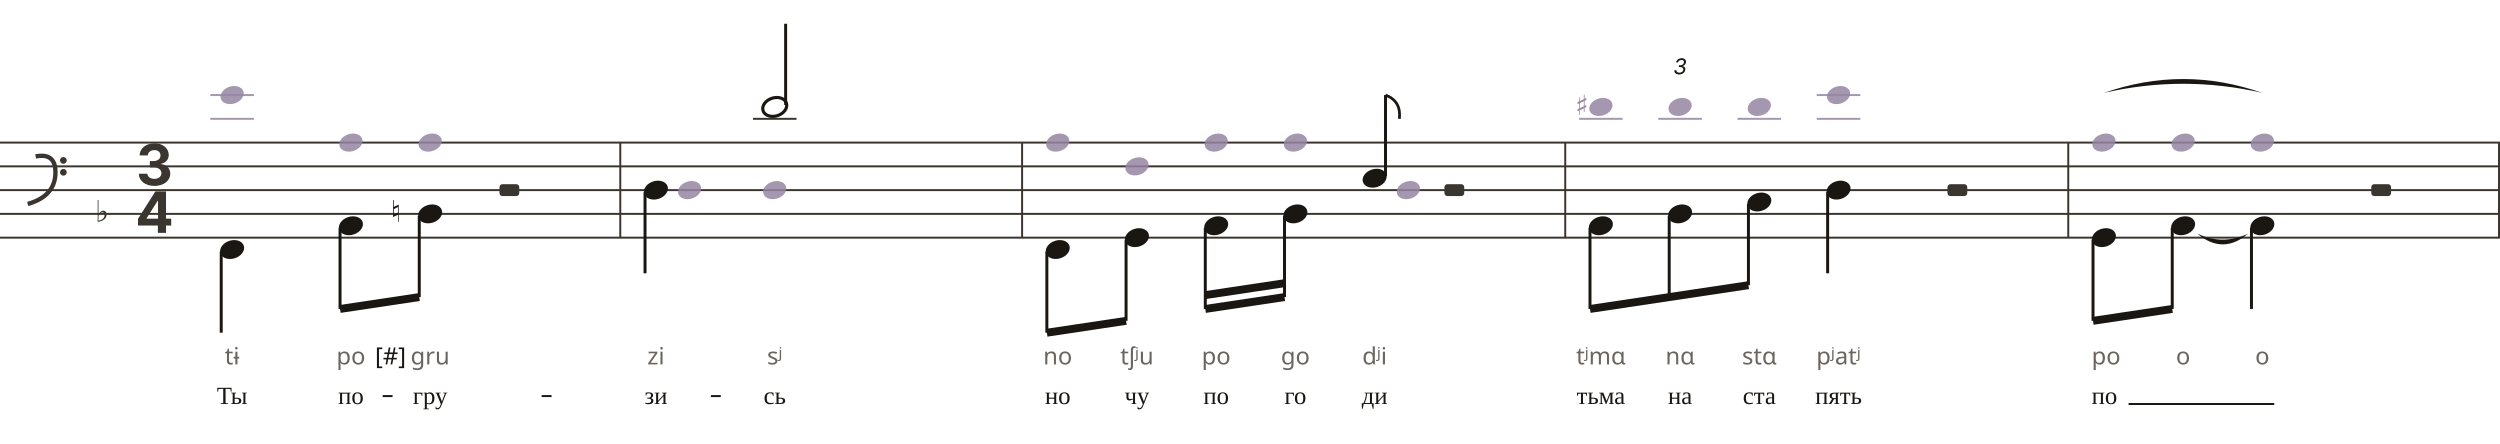
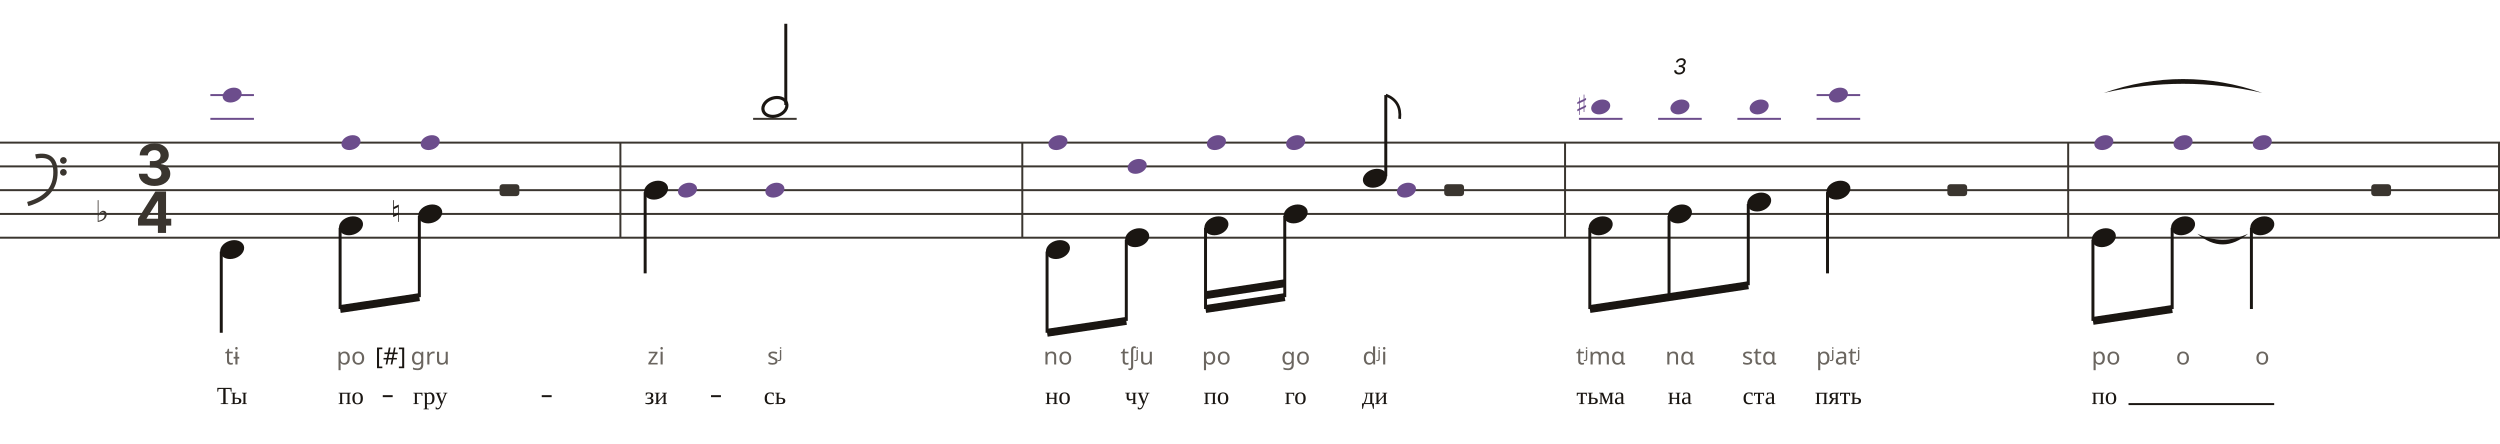
- <svg xmlns="http://www.w3.org/2000/svg" viewBox="0 0 1262.35 224" font-family="'Source Sans 3', system-ui, -apple-system, 'Segoe UI', sans-serif">
-   <line x1="0" y1="72" x2="1262.35" y2="72" stroke="#3a352f" stroke-width="1" />
-   <line x1="0" y1="84" x2="1262.35" y2="84" stroke="#3a352f" stroke-width="1" />
-   <line x1="0" y1="96" x2="1262.35" y2="96" stroke="#3a352f" stroke-width="1" />
-   <line x1="0" y1="108" x2="1262.35" y2="108" stroke="#3a352f" stroke-width="1" />
-   <line x1="0" y1="120" x2="1262.35" y2="120" stroke="#3a352f" stroke-width="1" />
+ <svg xmlns="http://www.w3.org/2000/svg" viewBox="0 0 1262.1 224" font-family="'Source Sans 3', system-ui, -apple-system, 'Segoe UI', sans-serif">
+   <line x1="0" y1="72" x2="1262.1" y2="72" stroke="#3a352f" stroke-width="1" />
+   <line x1="0" y1="84" x2="1262.1" y2="84" stroke="#3a352f" stroke-width="1" />
+   <line x1="0" y1="96" x2="1262.1" y2="96" stroke="#3a352f" stroke-width="1" />
+   <line x1="0" y1="108" x2="1262.1" y2="108" stroke="#3a352f" stroke-width="1" />
+   <line x1="0" y1="120" x2="1262.1" y2="120" stroke="#3a352f" stroke-width="1" />
  <g data-clef="bass">
    <g transform="translate(-22,0)">
      <path d="M40 79 q10 -2 10 8 q0 12 -14 16" fill="none" stroke="#3a352f" stroke-width="2.2" />
      <circle cx="54" cy="81" r="1.7" fill="#3a352f" />
      <circle cx="54" cy="87" r="1.7" fill="#3a352f" />
    </g>
  </g>
  <text data-key-signature="" x="48" y="112" font-size="15" fill="#3a352f">♭</text>
  <g data-meter="3/4">
    <text x="78" y="93.6" text-anchor="middle" font-size="28.8" font-weight="bold" fill="#3a352f">3</text>
    <text x="78" y="117.6" text-anchor="middle" font-size="28.8" font-weight="bold" fill="#3a352f">4</text>
  </g>
  <g data-event-id="n1" pointer-events="none">
    <rect data-hit="n1" x="97.2" y="30" width="50" height="132" fill="transparent" pointer-events="all" cursor="pointer" />
-     <line data-analysis="turning-ledger" x1="106.2" y1="60" x2="128.2" y2="60" stroke="#9585A2" stroke-width="1" opacity="0.85" />
-     <line data-analysis="turning-ledger" x1="106.2" y1="48" x2="128.2" y2="48" stroke="#9585A2" stroke-width="1" opacity="0.85" />
-     <ellipse data-analysis="turning-notehead" cx="117.2" cy="48" rx="6" ry="4.4" fill="#9585A2" opacity="0.85" transform="rotate(-18 117.2 48)" />
+     <line data-analysis="turning-ledger" x1="106.2" y1="60" x2="128.2" y2="60" stroke="#6C4D8C" stroke-width="1" />
+     <line data-analysis="turning-ledger" x1="106.2" y1="48" x2="128.2" y2="48" stroke="#6C4D8C" stroke-width="1" />
+     <ellipse data-analysis="turning-notehead" cx="117.2" cy="48" rx="4.92" ry="3.61" fill="#6C4D8C" transform="rotate(-18 117.2 48)" />
    <ellipse cx="117.2" cy="126" rx="6.2" ry="4.6" fill="#1a1612" transform="rotate(-18 117.2 126)" />
    <line x1="111.7" y1="127" x2="111.7" y2="168" stroke="#1a1612" stroke-width="1.5" />
  </g>
  <g data-event-id="n2" pointer-events="none">
    <rect data-hit="n2" x="147.2" y="30" width="50" height="132" fill="transparent" pointer-events="all" cursor="pointer" />
-     <ellipse data-analysis="turning-notehead" cx="177.2" cy="72" rx="6" ry="4.4" fill="#9585A2" opacity="0.85" transform="rotate(-18 177.2 72)" />
+     <ellipse data-analysis="turning-notehead" cx="177.2" cy="72" rx="4.92" ry="3.61" fill="#6C4D8C" transform="rotate(-18 177.2 72)" />
    <ellipse cx="177.2" cy="114" rx="6.2" ry="4.6" fill="#1a1612" transform="rotate(-18 177.2 114)" />
    <line x1="171.7" y1="115" x2="171.7" y2="156" stroke="#1a1612" stroke-width="1.5" />
  </g>
  <text data-of-event="n3" x="197.2" y="112" font-size="15" fill="#1a1612">♮</text>
  <g data-event-id="n3" pointer-events="none">
    <rect data-hit="n3" x="197.2" y="30" width="40" height="132" fill="transparent" pointer-events="all" cursor="pointer" />
-     <ellipse data-analysis="turning-notehead" cx="217.2" cy="72" rx="6" ry="4.4" fill="#9585A2" opacity="0.85" transform="rotate(-18 217.2 72)" />
+     <ellipse data-analysis="turning-notehead" cx="217.2" cy="72" rx="4.92" ry="3.61" fill="#6C4D8C" transform="rotate(-18 217.2 72)" />
    <ellipse cx="217.2" cy="108" rx="6.2" ry="4.6" fill="#1a1612" transform="rotate(-18 217.2 108)" />
    <line x1="211.7" y1="109" x2="211.7" y2="150" stroke="#1a1612" stroke-width="1.5" />
  </g>
  <g pointer-events="none">
    <rect data-hit="n4" x="237.2" y="30" width="57" height="132" fill="transparent" pointer-events="all" cursor="pointer" />
    <rect x="252.2" y="93" width="10" height="6" rx="1.5" fill="#3a352f" />
  </g>
  <line x1="313.2" y1="72" x2="313.2" y2="120" stroke="#3a352f" stroke-width="1" />
  <g data-event-id="n5" pointer-events="none">
    <rect data-hit="n5" x="294.2" y="30" width="67" height="132" fill="transparent" pointer-events="all" cursor="pointer" />
-     <ellipse data-analysis="turning-notehead" cx="348.2" cy="96" rx="6" ry="4.4" fill="#9585A2" opacity="0.85" transform="rotate(-18 348.2 96)" />
+     <ellipse data-analysis="turning-notehead" cx="347.08" cy="96" rx="4.92" ry="3.61" fill="#6C4D8C" transform="rotate(-18 347.08 96)" />
    <ellipse cx="331.2" cy="96" rx="6.2" ry="4.6" fill="#1a1612" transform="rotate(-18 331.2 96)" />
    <line x1="325.7" y1="97" x2="325.7" y2="138" stroke="#1a1612" stroke-width="1.5" />
  </g>
  <line x1="380.2" y1="60" x2="402.2" y2="60" stroke="#3a352f" stroke-width="1" />
  <g data-event-id="n6" pointer-events="none">
    <rect data-hit="n6" x="361.2" y="30" width="101.45" height="132" fill="transparent" pointer-events="all" cursor="pointer" />
-     <ellipse data-analysis="turning-notehead" cx="391.2" cy="96" rx="6" ry="4.4" fill="#9585A2" opacity="0.85" transform="rotate(-18 391.2 96)" />
+     <ellipse data-analysis="turning-notehead" cx="391.2" cy="96" rx="4.92" ry="3.61" fill="#6C4D8C" transform="rotate(-18 391.2 96)" />
    <ellipse cx="391.2" cy="54" rx="6.2" ry="4.6" fill="none" stroke="#1a1612" stroke-width="1.6" transform="rotate(-18 391.2 54)" />
    <line x1="396.7" y1="53" x2="396.7" y2="12" stroke="#1a1612" stroke-width="1.5" />
  </g>
  <line x1="516.1" y1="72" x2="516.1" y2="120" stroke="#3a352f" stroke-width="1" />
  <g data-event-id="n7" pointer-events="none">
    <rect data-hit="n7" x="462.65" y="30" width="91.45" height="132" fill="transparent" pointer-events="all" cursor="pointer" />
-     <ellipse data-analysis="turning-notehead" cx="534.1" cy="72" rx="6" ry="4.4" fill="#9585A2" opacity="0.85" transform="rotate(-18 534.1 72)" />
+     <ellipse data-analysis="turning-notehead" cx="534.1" cy="72" rx="4.92" ry="3.61" fill="#6C4D8C" transform="rotate(-18 534.1 72)" />
    <ellipse cx="534.1" cy="126" rx="6.2" ry="4.6" fill="#1a1612" transform="rotate(-18 534.1 126)" />
    <line x1="528.6" y1="127" x2="528.6" y2="168" stroke="#1a1612" stroke-width="1.5" />
  </g>
  <g data-event-id="n8" pointer-events="none">
    <rect data-hit="n8" x="554.1" y="30" width="40" height="132" fill="transparent" pointer-events="all" cursor="pointer" />
-     <ellipse data-analysis="turning-notehead" cx="574.1" cy="84" rx="6" ry="4.4" fill="#9585A2" opacity="0.85" transform="rotate(-18 574.1 84)" />
+     <ellipse data-analysis="turning-notehead" cx="574.1" cy="84" rx="4.92" ry="3.61" fill="#6C4D8C" transform="rotate(-18 574.1 84)" />
    <ellipse cx="574.1" cy="120" rx="6.2" ry="4.6" fill="#1a1612" transform="rotate(-18 574.1 120)" />
    <line x1="568.6" y1="121" x2="568.6" y2="162" stroke="#1a1612" stroke-width="1.5" />
  </g>
  <g data-event-id="n9" pointer-events="none">
    <rect data-hit="n9" x="594.1" y="30" width="40" height="132" fill="transparent" pointer-events="all" cursor="pointer" />
-     <ellipse data-analysis="turning-notehead" cx="614.1" cy="72" rx="6" ry="4.4" fill="#9585A2" opacity="0.85" transform="rotate(-18 614.1 72)" />
+     <ellipse data-analysis="turning-notehead" cx="614.1" cy="72" rx="4.92" ry="3.61" fill="#6C4D8C" transform="rotate(-18 614.1 72)" />
    <ellipse cx="614.1" cy="114" rx="6.2" ry="4.6" fill="#1a1612" transform="rotate(-18 614.1 114)" />
    <line x1="608.6" y1="115" x2="608.6" y2="156" stroke="#1a1612" stroke-width="1.5" />
  </g>
  <g data-event-id="n10" pointer-events="none">
    <rect data-hit="n10" x="634.1" y="30" width="40" height="132" fill="transparent" pointer-events="all" cursor="pointer" />
-     <ellipse data-analysis="turning-notehead" cx="654.1" cy="72" rx="6" ry="4.4" fill="#9585A2" opacity="0.85" transform="rotate(-18 654.1 72)" />
+     <ellipse data-analysis="turning-notehead" cx="654.1" cy="72" rx="4.92" ry="3.61" fill="#6C4D8C" transform="rotate(-18 654.1 72)" />
    <ellipse cx="654.1" cy="108" rx="6.2" ry="4.6" fill="#1a1612" transform="rotate(-18 654.1 108)" />
    <line x1="648.6" y1="109" x2="648.6" y2="150" stroke="#1a1612" stroke-width="1.5" />
  </g>
  <g data-event-id="n11" pointer-events="none">
-     <rect data-hit="n11" x="674.1" y="30" width="40.13" height="132" fill="transparent" pointer-events="all" cursor="pointer" />
-     <ellipse data-analysis="turning-notehead" cx="711.15" cy="96" rx="6" ry="4.4" fill="#9585A2" opacity="0.85" transform="rotate(-18 711.15 96)" />
+     <rect data-hit="n11" x="674.1" y="30" width="40" height="132" fill="transparent" pointer-events="all" cursor="pointer" />
+     <ellipse data-analysis="turning-notehead" cx="710.03" cy="96" rx="4.92" ry="3.61" fill="#6C4D8C" transform="rotate(-18 710.03 96)" />
    <ellipse cx="694.1" cy="90" rx="6.2" ry="4.6" fill="#1a1612" transform="rotate(-18 694.1 90)" />
    <line x1="699.6" y1="89" x2="699.6" y2="48" stroke="#1a1612" stroke-width="1.5" />
    <path d="M699.6 48 q8 3 7 12" fill="none" stroke="#1a1612" stroke-width="1.4" />
  </g>
  <g pointer-events="none">
-     <rect data-hit="n12" x="714.23" y="30" width="57.13" height="132" fill="transparent" pointer-events="all" cursor="pointer" />
-     <rect x="729.35" y="93" width="10" height="6" rx="1.5" fill="#3a352f" />
-   </g>
-   <line x1="790.35" y1="72" x2="790.35" y2="120" stroke="#3a352f" stroke-width="1" />
+     <rect data-hit="n12" x="714.1" y="30" width="57" height="132" fill="transparent" pointer-events="all" cursor="pointer" />
+     <rect x="729.1" y="93" width="10" height="6" rx="1.5" fill="#3a352f" />
+   </g>
+   <line x1="790.1" y1="72" x2="790.1" y2="120" stroke="#3a352f" stroke-width="1" />
  <g data-event-id="n13" pointer-events="none">
-     <rect data-hit="n13" x="771.35" y="30" width="57" height="132" fill="transparent" pointer-events="all" cursor="pointer" />
-     <line data-analysis="turning-ledger" x1="797.35" y1="60" x2="819.35" y2="60" stroke="#9585A2" stroke-width="1" opacity="0.85" />
-     <text data-analysis="turning-accidental" x="795.35" y="58" font-size="14" fill="#9585A2">♯</text>
-     <ellipse data-analysis="turning-notehead" cx="808.35" cy="54" rx="6" ry="4.4" fill="#9585A2" opacity="0.85" transform="rotate(-18 808.35 54)" />
-     <ellipse cx="808.35" cy="114" rx="6.2" ry="4.6" fill="#1a1612" transform="rotate(-18 808.35 114)" />
-     <line x1="802.85" y1="115" x2="802.85" y2="156" stroke="#1a1612" stroke-width="1.5" />
+     <rect data-hit="n13" x="771.1" y="30" width="57" height="132" fill="transparent" pointer-events="all" cursor="pointer" />
+     <line data-analysis="turning-ledger" x1="797.1" y1="60" x2="819.1" y2="60" stroke="#6C4D8C" stroke-width="1" />
+     <text data-analysis="turning-accidental" x="795.1" y="58" font-size="14" fill="#6C4D8C">♯</text>
+     <ellipse data-analysis="turning-notehead" cx="808.1" cy="54" rx="4.92" ry="3.61" fill="#6C4D8C" transform="rotate(-18 808.1 54)" />
+     <ellipse cx="808.1" cy="114" rx="6.2" ry="4.6" fill="#1a1612" transform="rotate(-18 808.1 114)" />
+     <line x1="802.6" y1="115" x2="802.6" y2="156" stroke="#1a1612" stroke-width="1.5" />
  </g>
  <g data-event-id="n14" pointer-events="none">
-     <rect data-hit="n14" x="828.35" y="30" width="40" height="132" fill="transparent" pointer-events="all" cursor="pointer" />
-     <line data-analysis="turning-ledger" x1="837.35" y1="60" x2="859.35" y2="60" stroke="#9585A2" stroke-width="1" opacity="0.85" />
-     <ellipse data-analysis="turning-notehead" cx="848.35" cy="54" rx="6" ry="4.4" fill="#9585A2" opacity="0.85" transform="rotate(-18 848.35 54)" />
-     <ellipse cx="848.35" cy="108" rx="6.2" ry="4.6" fill="#1a1612" transform="rotate(-18 848.35 108)" />
-     <line x1="842.85" y1="109" x2="842.85" y2="150" stroke="#1a1612" stroke-width="1.5" />
+     <rect data-hit="n14" x="828.1" y="30" width="40" height="132" fill="transparent" pointer-events="all" cursor="pointer" />
+     <line data-analysis="turning-ledger" x1="837.1" y1="60" x2="859.1" y2="60" stroke="#6C4D8C" stroke-width="1" />
+     <ellipse data-analysis="turning-notehead" cx="848.1" cy="54" rx="4.92" ry="3.61" fill="#6C4D8C" transform="rotate(-18 848.1 54)" />
+     <ellipse cx="848.1" cy="108" rx="6.2" ry="4.6" fill="#1a1612" transform="rotate(-18 848.1 108)" />
+     <line x1="842.6" y1="109" x2="842.6" y2="150" stroke="#1a1612" stroke-width="1.5" />
  </g>
  <g data-event-id="n15" pointer-events="none">
-     <rect data-hit="n15" x="868.35" y="30" width="40" height="132" fill="transparent" pointer-events="all" cursor="pointer" />
-     <line data-analysis="turning-ledger" x1="877.35" y1="60" x2="899.35" y2="60" stroke="#9585A2" stroke-width="1" opacity="0.85" />
-     <ellipse data-analysis="turning-notehead" cx="888.35" cy="54" rx="6" ry="4.4" fill="#9585A2" opacity="0.85" transform="rotate(-18 888.35 54)" />
-     <ellipse cx="888.35" cy="102" rx="6.2" ry="4.6" fill="#1a1612" transform="rotate(-18 888.35 102)" />
-     <line x1="882.85" y1="103" x2="882.85" y2="144" stroke="#1a1612" stroke-width="1.5" />
+     <rect data-hit="n15" x="868.1" y="30" width="40" height="132" fill="transparent" pointer-events="all" cursor="pointer" />
+     <line data-analysis="turning-ledger" x1="877.1" y1="60" x2="899.1" y2="60" stroke="#6C4D8C" stroke-width="1" />
+     <ellipse data-analysis="turning-notehead" cx="888.1" cy="54" rx="4.92" ry="3.61" fill="#6C4D8C" transform="rotate(-18 888.1 54)" />
+     <ellipse cx="888.1" cy="102" rx="6.2" ry="4.6" fill="#1a1612" transform="rotate(-18 888.1 102)" />
+     <line x1="882.6" y1="103" x2="882.6" y2="144" stroke="#1a1612" stroke-width="1.5" />
  </g>
  <g data-event-id="n16" pointer-events="none">
-     <rect data-hit="n16" x="908.35" y="30" width="50" height="132" fill="transparent" pointer-events="all" cursor="pointer" />
-     <line data-analysis="turning-ledger" x1="917.35" y1="60" x2="939.35" y2="60" stroke="#9585A2" stroke-width="1" opacity="0.85" />
-     <line data-analysis="turning-ledger" x1="917.35" y1="48" x2="939.35" y2="48" stroke="#9585A2" stroke-width="1" opacity="0.85" />
-     <ellipse data-analysis="turning-notehead" cx="928.35" cy="48" rx="6" ry="4.4" fill="#9585A2" opacity="0.85" transform="rotate(-18 928.35 48)" />
-     <ellipse cx="928.35" cy="96" rx="6.2" ry="4.6" fill="#1a1612" transform="rotate(-18 928.35 96)" />
-     <line x1="922.85" y1="97" x2="922.85" y2="138" stroke="#1a1612" stroke-width="1.5" />
-   </g>
-   <g pointer-events="none">
-     <rect data-hit="n17" x="958.35" y="30" width="67" height="132" fill="transparent" pointer-events="all" cursor="pointer" />
-     <rect x="983.35" y="93" width="10" height="6" rx="1.5" fill="#3a352f" />
-   </g>
-   <line x1="1044.35" y1="72" x2="1044.35" y2="120" stroke="#3a352f" stroke-width="1" />
+     <rect data-hit="n16" x="908.1" y="30" width="50" height="132" fill="transparent" pointer-events="all" cursor="pointer" />
+     <line data-analysis="turning-ledger" x1="917.1" y1="60" x2="939.1" y2="60" stroke="#6C4D8C" stroke-width="1" />
+     <line data-analysis="turning-ledger" x1="917.1" y1="48" x2="939.1" y2="48" stroke="#6C4D8C" stroke-width="1" />
+     <ellipse data-analysis="turning-notehead" cx="928.1" cy="48" rx="4.92" ry="3.61" fill="#6C4D8C" transform="rotate(-18 928.1 48)" />
+     <ellipse cx="928.1" cy="96" rx="6.2" ry="4.6" fill="#1a1612" transform="rotate(-18 928.1 96)" />
+     <line x1="922.6" y1="97" x2="922.6" y2="138" stroke="#1a1612" stroke-width="1.5" />
+   </g>
+   <g pointer-events="none">
+     <rect data-hit="n17" x="958.1" y="30" width="67" height="132" fill="transparent" pointer-events="all" cursor="pointer" />
+     <rect x="983.1" y="93" width="10" height="6" rx="1.5" fill="#3a352f" />
+   </g>
+   <line x1="1044.1" y1="72" x2="1044.1" y2="120" stroke="#3a352f" stroke-width="1" />
  <g data-event-id="n18" pointer-events="none">
-     <rect data-hit="n18" x="1025.35" y="30" width="57" height="132" fill="transparent" pointer-events="all" cursor="pointer" />
-     <ellipse data-analysis="turning-notehead" cx="1062.35" cy="72" rx="6" ry="4.4" fill="#9585A2" opacity="0.85" transform="rotate(-18 1062.35 72)" />
-     <ellipse cx="1062.35" cy="120" rx="6.2" ry="4.6" fill="#1a1612" transform="rotate(-18 1062.35 120)" />
-     <line x1="1056.85" y1="121" x2="1056.85" y2="162" stroke="#1a1612" stroke-width="1.5" />
+     <rect data-hit="n18" x="1025.1" y="30" width="57" height="132" fill="transparent" pointer-events="all" cursor="pointer" />
+     <ellipse data-analysis="turning-notehead" cx="1062.1" cy="72" rx="4.92" ry="3.61" fill="#6C4D8C" transform="rotate(-18 1062.1 72)" />
+     <ellipse cx="1062.1" cy="120" rx="6.2" ry="4.6" fill="#1a1612" transform="rotate(-18 1062.1 120)" />
+     <line x1="1056.6" y1="121" x2="1056.6" y2="162" stroke="#1a1612" stroke-width="1.5" />
  </g>
  <g data-event-id="n19" pointer-events="none">
-     <rect data-hit="n19" x="1082.35" y="30" width="40" height="132" fill="transparent" pointer-events="all" cursor="pointer" />
-     <ellipse data-analysis="turning-notehead" cx="1102.35" cy="72" rx="6" ry="4.4" fill="#9585A2" opacity="0.85" transform="rotate(-18 1102.35 72)" />
-     <ellipse cx="1102.35" cy="114" rx="6.2" ry="4.6" fill="#1a1612" transform="rotate(-18 1102.35 114)" />
-     <line x1="1096.85" y1="115" x2="1096.85" y2="156" stroke="#1a1612" stroke-width="1.5" />
+     <rect data-hit="n19" x="1082.1" y="30" width="40" height="132" fill="transparent" pointer-events="all" cursor="pointer" />
+     <ellipse data-analysis="turning-notehead" cx="1102.1" cy="72" rx="4.92" ry="3.61" fill="#6C4D8C" transform="rotate(-18 1102.1 72)" />
+     <ellipse cx="1102.1" cy="114" rx="6.2" ry="4.6" fill="#1a1612" transform="rotate(-18 1102.1 114)" />
+     <line x1="1096.6" y1="115" x2="1096.6" y2="156" stroke="#1a1612" stroke-width="1.5" />
  </g>
  <g data-event-id="n20" pointer-events="none">
-     <rect data-hit="n20" x="1122.35" y="30" width="50" height="132" fill="transparent" pointer-events="all" cursor="pointer" />
-     <ellipse data-analysis="turning-notehead" cx="1142.35" cy="72" rx="6" ry="4.4" fill="#9585A2" opacity="0.85" transform="rotate(-18 1142.35 72)" />
-     <ellipse cx="1142.35" cy="114" rx="6.2" ry="4.6" fill="#1a1612" transform="rotate(-18 1142.35 114)" />
-     <line x1="1136.85" y1="115" x2="1136.85" y2="156" stroke="#1a1612" stroke-width="1.5" />
-   </g>
-   <g pointer-events="none">
-     <rect data-hit="n21" x="1172.35" y="30" width="50" height="132" fill="transparent" pointer-events="all" cursor="pointer" />
-     <rect x="1197.35" y="93" width="10" height="6" rx="1.5" fill="#3a352f" />
-   </g>
-   <path d="M1109.55 118 Q 1122.35 128.8 1135.15 118 Q 1122.35 124 1109.55 118 Z" fill="#1a1612" data-tie="n19" />
-   <path d="M1062.35 46.91 Q 1102.35 32.91 1142.35 46.91 Q 1102.35 37.71 1062.35 46.91 Z" fill="#1a1612" data-slur="n18" />
+     <rect data-hit="n20" x="1122.1" y="30" width="50" height="132" fill="transparent" pointer-events="all" cursor="pointer" />
+     <ellipse data-analysis="turning-notehead" cx="1142.1" cy="72" rx="4.92" ry="3.61" fill="#6C4D8C" transform="rotate(-18 1142.1 72)" />
+     <ellipse cx="1142.1" cy="114" rx="6.2" ry="4.6" fill="#1a1612" transform="rotate(-18 1142.1 114)" />
+     <line x1="1136.6" y1="115" x2="1136.6" y2="156" stroke="#1a1612" stroke-width="1.5" />
+   </g>
+   <g pointer-events="none">
+     <rect data-hit="n21" x="1172.1" y="30" width="50" height="132" fill="transparent" pointer-events="all" cursor="pointer" />
+     <rect x="1197.1" y="93" width="10" height="6" rx="1.5" fill="#3a352f" />
+   </g>
+   <path d="M1109.3 118 Q 1122.1 128.8 1134.9 118 Q 1122.1 124 1109.3 118 Z" fill="#1a1612" data-tie="n19" />
+   <path d="M1062.1 46.91 Q 1102.1 32.91 1142.1 46.91 Q 1102.1 37.71 1062.1 46.91 Z" fill="#1a1612" data-slur="n18" />
  <text x="117.2" y="204" text-anchor="middle" font-size="12.5" font-family="'Source Serif 4', Georgia, 'Times New Roman', serif" fill="#1a1612">Ты</text>
  <text data-ipa-of="n1" x="117.2" y="184" text-anchor="middle" font-size="12" fill="#6a655f" font-family="'Lato IPA', sans-serif">tɨ</text>
  <text x="177.2" y="204" text-anchor="middle" font-size="12.5" font-family="'Source Serif 4', Georgia, 'Times New Roman', serif" fill="#1a1612">по</text>
  <text data-ipa-of="n2" x="177.2" y="184" text-anchor="middle" font-size="12" fill="#6a655f" font-family="'Lato IPA', sans-serif">po</text>
  <text x="217.2" y="204" text-anchor="middle" font-size="12.5" font-family="'Source Serif 4', Georgia, 'Times New Roman', serif" fill="#1a1612">гру</text>
  <text data-ipa-of="n3" x="217.2" y="184" text-anchor="middle" font-size="12" fill="#6a655f" font-family="'Lato IPA', sans-serif">gru</text>
  <text x="331.2" y="204" text-anchor="middle" font-size="12.5" font-family="'Source Serif 4', Georgia, 'Times New Roman', serif" fill="#1a1612">зи</text>
  <text data-ipa-of="n5" x="331.2" y="184" text-anchor="middle" font-size="12" fill="#6a655f" font-family="'Lato IPA', sans-serif">zi</text>
  <text x="391.2" y="204" text-anchor="middle" font-size="12.5" font-family="'Source Serif 4', Georgia, 'Times New Roman', serif" fill="#1a1612">сь</text>
  <text data-ipa-of="n6" x="391.2" y="184" text-anchor="middle" font-size="12" fill="#6a655f" font-family="'Lato IPA', sans-serif">sʲ</text>
  <text x="534.1" y="204" text-anchor="middle" font-size="12.5" font-family="'Source Serif 4', Georgia, 'Times New Roman', serif" fill="#1a1612">но</text>
  <text data-ipa-of="n7" x="534.1" y="184" text-anchor="middle" font-size="12" fill="#6a655f" font-family="'Lato IPA', sans-serif">no</text>
  <text x="574.1" y="204" text-anchor="middle" font-size="12.5" font-family="'Source Serif 4', Georgia, 'Times New Roman', serif" fill="#1a1612">чу</text>
  <text data-ipa-of="n8" x="574.1" y="184" text-anchor="middle" font-size="12" fill="#6a655f" font-family="'Lato IPA', sans-serif">tʃʲu</text>
  <text x="614.1" y="204" text-anchor="middle" font-size="12.5" font-family="'Source Serif 4', Georgia, 'Times New Roman', serif" fill="#1a1612">по</text>
  <text data-ipa-of="n9" x="614.1" y="184" text-anchor="middle" font-size="12" fill="#6a655f" font-family="'Lato IPA', sans-serif">po</text>
  <text x="654.1" y="204" text-anchor="middle" font-size="12.5" font-family="'Source Serif 4', Georgia, 'Times New Roman', serif" fill="#1a1612">го</text>
  <text data-ipa-of="n10" x="654.1" y="184" text-anchor="middle" font-size="12" fill="#6a655f" font-family="'Lato IPA', sans-serif">go</text>
  <text x="694.1" y="204" text-anchor="middle" font-size="12.5" font-family="'Source Serif 4', Georgia, 'Times New Roman', serif" fill="#1a1612">ди</text>
  <text data-ipa-of="n11" x="694.1" y="184" text-anchor="middle" font-size="12" fill="#6a655f" font-family="'Lato IPA', sans-serif">dʲi</text>
-   <text x="808.35" y="204" text-anchor="middle" font-size="12.5" font-family="'Source Serif 4', Georgia, 'Times New Roman', serif" fill="#1a1612">тьма</text>
-   <text data-ipa-of="n13" x="808.35" y="184" text-anchor="middle" font-size="12" fill="#6a655f" font-family="'Lato IPA', sans-serif">tʲmɑ</text>
-   <text x="848.35" y="204" text-anchor="middle" font-size="12.5" font-family="'Source Serif 4', Georgia, 'Times New Roman', serif" fill="#1a1612">на</text>
-   <text data-ipa-of="n14" x="848.35" y="184" text-anchor="middle" font-size="12" fill="#6a655f" font-family="'Lato IPA', sans-serif">nɑ</text>
-   <text x="888.35" y="204" text-anchor="middle" font-size="12.5" font-family="'Source Serif 4', Georgia, 'Times New Roman', serif" fill="#1a1612">ста</text>
-   <text data-ipa-of="n15" x="888.35" y="184" text-anchor="middle" font-size="12" fill="#6a655f" font-family="'Lato IPA', sans-serif">stɑ</text>
-   <text x="928.35" y="204" text-anchor="middle" font-size="12.5" font-family="'Source Serif 4', Georgia, 'Times New Roman', serif" fill="#1a1612">пять</text>
-   <text data-ipa-of="n16" x="928.35" y="184" text-anchor="middle" font-size="12" fill="#6a655f" font-family="'Lato IPA', sans-serif">pʲatʲ</text>
-   <text x="1056.15" y="204" text-anchor="start" font-size="12.5" font-family="'Source Serif 4', Georgia, 'Times New Roman', serif" fill="#1a1612">по</text>
-   <text data-ipa-of="n18" x="1056.15" y="184" text-anchor="start" font-size="12" fill="#6a655f" font-family="'Lato IPA', sans-serif">po</text>
-   <text data-ipa-of="n19" x="1102.35" y="184" text-anchor="middle" font-size="12" fill="#6a655f" font-family="'Lato IPA', sans-serif">o</text>
-   <text data-ipa-of="n20" x="1142.35" y="184" text-anchor="middle" font-size="12" fill="#6a655f" font-family="'Lato IPA', sans-serif">o</text>
+   <text x="808.1" y="204" text-anchor="middle" font-size="12.5" font-family="'Source Serif 4', Georgia, 'Times New Roman', serif" fill="#1a1612">тьма</text>
+   <text data-ipa-of="n13" x="808.1" y="184" text-anchor="middle" font-size="12" fill="#6a655f" font-family="'Lato IPA', sans-serif">tʲmɑ</text>
+   <text x="848.1" y="204" text-anchor="middle" font-size="12.5" font-family="'Source Serif 4', Georgia, 'Times New Roman', serif" fill="#1a1612">на</text>
+   <text data-ipa-of="n14" x="848.1" y="184" text-anchor="middle" font-size="12" fill="#6a655f" font-family="'Lato IPA', sans-serif">nɑ</text>
+   <text x="888.1" y="204" text-anchor="middle" font-size="12.5" font-family="'Source Serif 4', Georgia, 'Times New Roman', serif" fill="#1a1612">ста</text>
+   <text data-ipa-of="n15" x="888.1" y="184" text-anchor="middle" font-size="12" fill="#6a655f" font-family="'Lato IPA', sans-serif">stɑ</text>
+   <text x="928.1" y="204" text-anchor="middle" font-size="12.5" font-family="'Source Serif 4', Georgia, 'Times New Roman', serif" fill="#1a1612">пять</text>
+   <text data-ipa-of="n16" x="928.1" y="184" text-anchor="middle" font-size="12" fill="#6a655f" font-family="'Lato IPA', sans-serif">pʲatʲ</text>
+   <text x="1055.9" y="204" text-anchor="start" font-size="12.5" font-family="'Source Serif 4', Georgia, 'Times New Roman', serif" fill="#1a1612">по</text>
+   <text data-ipa-of="n18" x="1055.9" y="184" text-anchor="start" font-size="12" fill="#6a655f" font-family="'Lato IPA', sans-serif">po</text>
+   <text data-ipa-of="n19" x="1102.1" y="184" text-anchor="middle" font-size="12" fill="#6a655f" font-family="'Lato IPA', sans-serif">o</text>
+   <text data-ipa-of="n20" x="1142.1" y="184" text-anchor="middle" font-size="12" fill="#6a655f" font-family="'Lato IPA', sans-serif">o</text>
  <text data-analysis="phonation-break" x="197.2" y="184" text-anchor="middle" font-size="12" fill="#1a1612" font-family="'Lato IPA', sans-serif">[#]</text>
  <line x1="193.24" y1="200" x2="198.24" y2="200" stroke="#1a1612" stroke-width="1" data-hyphen="n2" />
  <line x1="273.5" y1="200" x2="278.5" y2="200" stroke="#1a1612" stroke-width="1" data-hyphen="n3" />
  <line x1="358.95" y1="200" x2="363.95" y2="200" stroke="#1a1612" stroke-width="1" data-hyphen="n5" />
-   <line x1="1074.81" y1="204" x2="1148.35" y2="204" stroke="#1a1612" stroke-width="1" data-extender="n18" />
+   <line x1="1074.56" y1="204" x2="1148.1" y2="204" stroke="#1a1612" stroke-width="1" data-extender="n18" />
  <line x1="171.7" y1="156" x2="211.7" y2="150" stroke="#1a1612" stroke-width="4" data-beam-level="1" />
  <line x1="528.6" y1="168" x2="568.6" y2="162" stroke="#1a1612" stroke-width="4" data-beam-level="1" />
  <line x1="608.6" y1="156" x2="648.6" y2="150" stroke="#1a1612" stroke-width="4" data-beam-level="1" />
  <line x1="608.6" y1="149" x2="648.6" y2="143" stroke="#1a1612" stroke-width="4" data-beam-level="2" />
-   <line x1="802.85" y1="156" x2="882.85" y2="144" stroke="#1a1612" stroke-width="4" data-beam-level="1" />
-   <line x1="1056.85" y1="162" x2="1096.85" y2="156" stroke="#1a1612" stroke-width="4" data-beam-level="1" />
+   <line x1="802.6" y1="156" x2="882.6" y2="144" stroke="#1a1612" stroke-width="4" data-beam-level="1" />
+   <line x1="1056.6" y1="162" x2="1096.6" y2="156" stroke="#1a1612" stroke-width="4" data-beam-level="1" />
  <g data-tuplet="3">
-     <text x="848.35" y="37.5" text-anchor="middle" font-size="11" font-style="italic" fill="#1a1612">3</text>
-   </g>
-   <line x1="1261.85" y1="72" x2="1261.85" y2="120" stroke="#3a352f" stroke-width="1" />
+     <text x="848.1" y="37.5" text-anchor="middle" font-size="11" font-style="italic" fill="#1a1612">3</text>
+   </g>
+   <line x1="1261.6" y1="72" x2="1261.6" y2="120" stroke="#3a352f" stroke-width="1" />
</svg>
